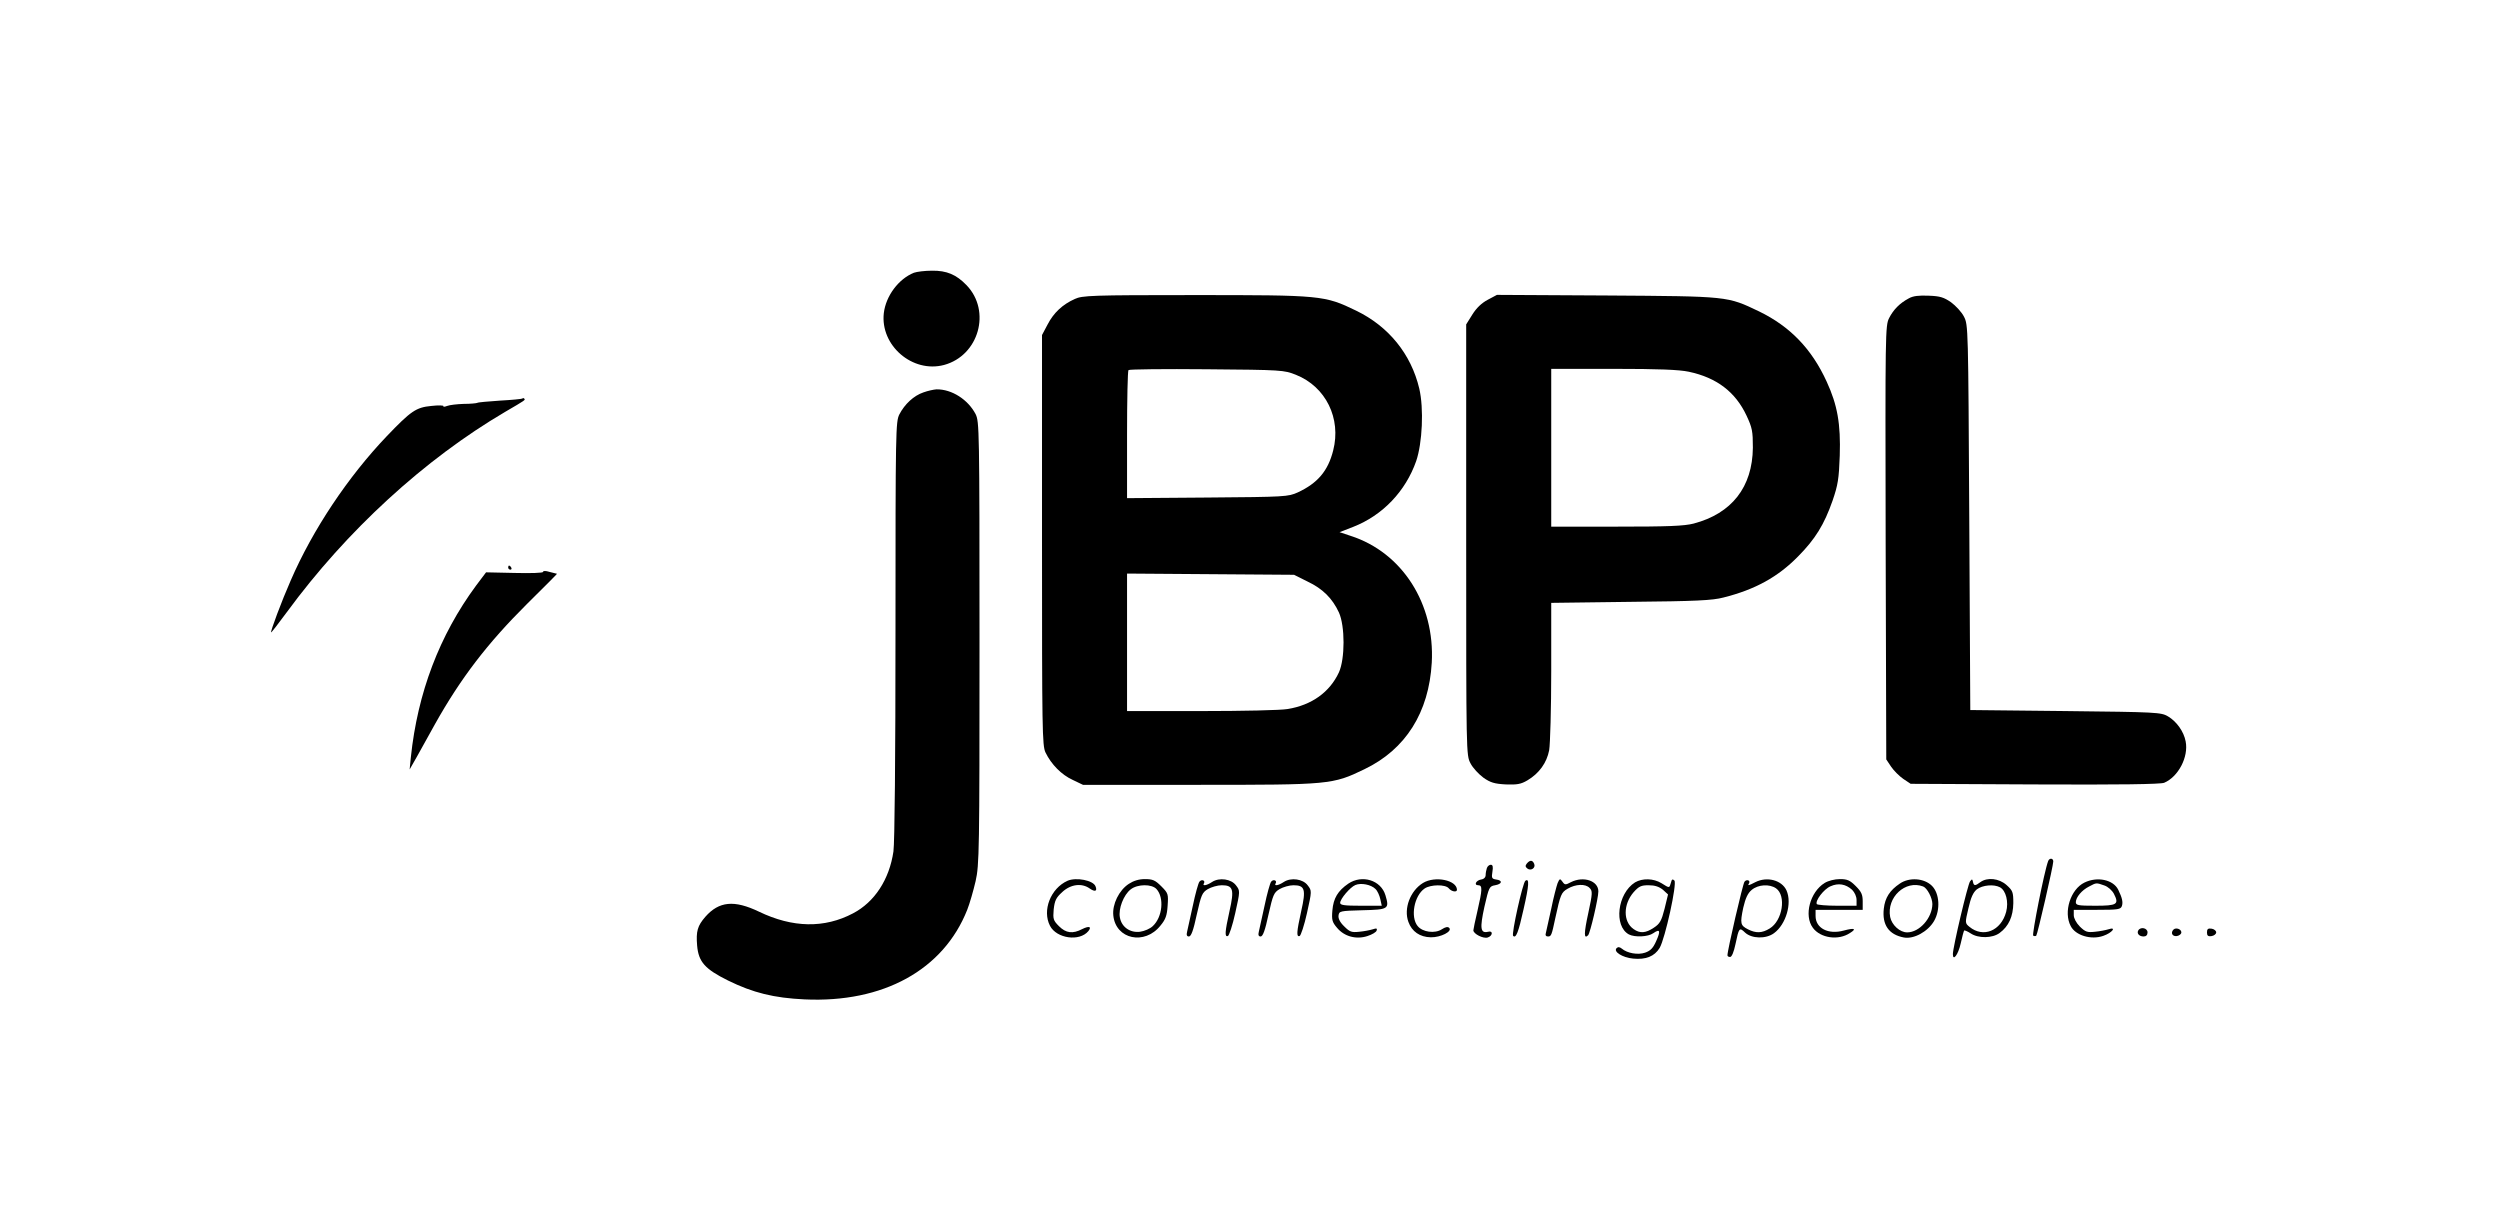
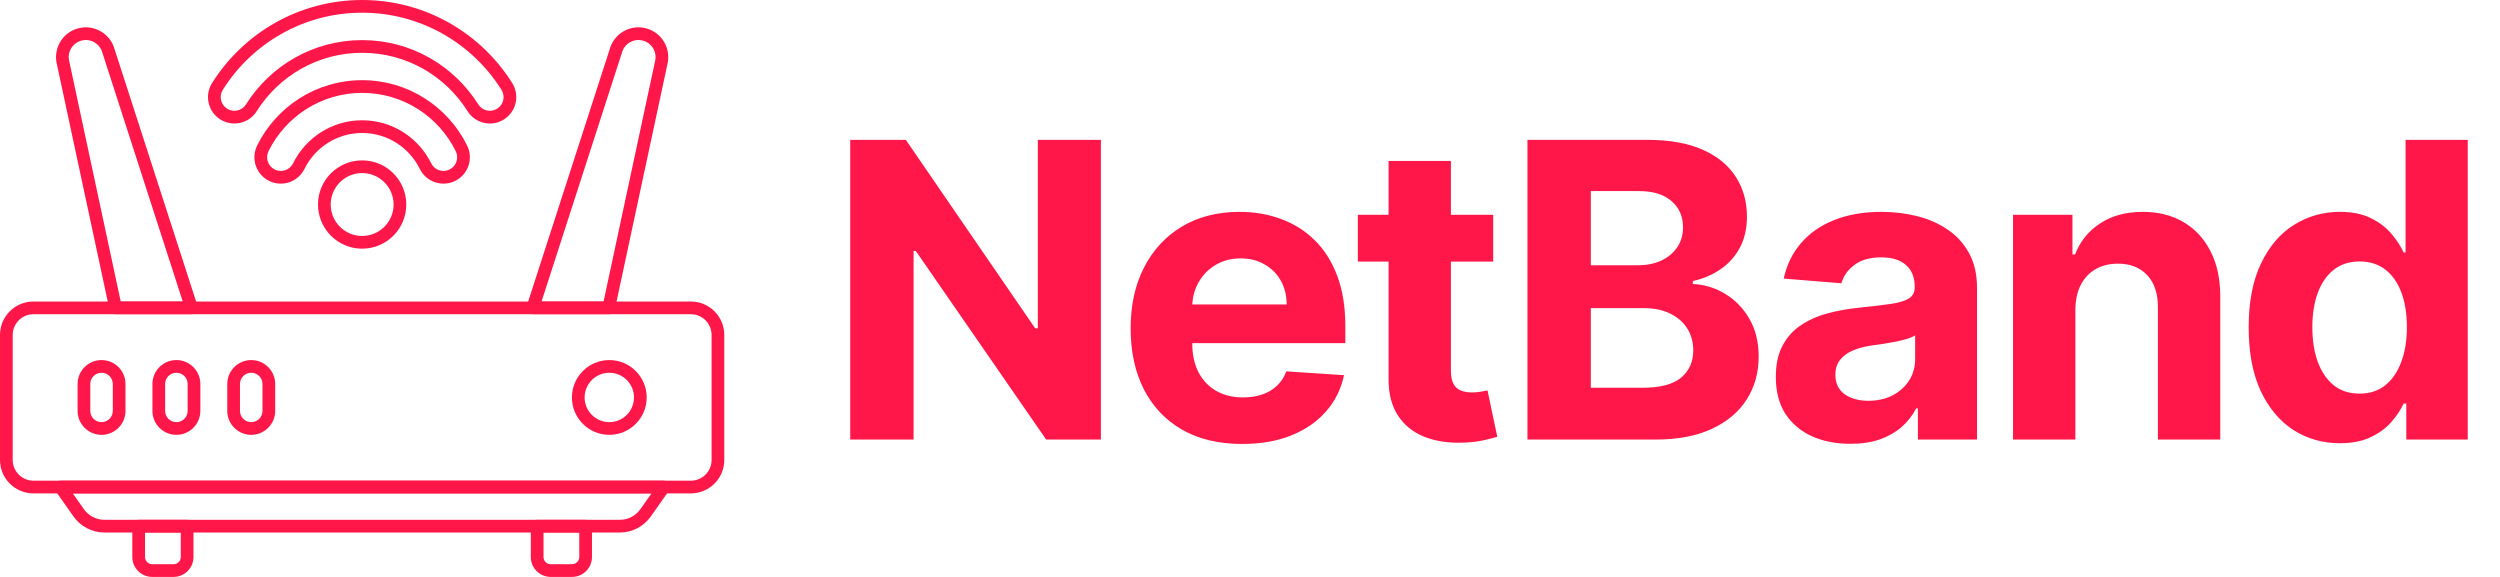
- <svg xmlns="http://www.w3.org/2000/svg" version="1.0" width="1220pt" height="595pt" viewBox="0 0 1220 595" preserveAspectRatio="xMidYMid meet">
-   <g transform="translate(0,595) scale(0.1,-0.1)" fill="#000000" stroke="none">
-     <path d="M4460 4619 c-75 -30 -137 -113 -147 -197 -18 -158 140 -294 294 -253 170 46 231 263 110 389 -50 52 -97 72 -169 71 -35 0 -74 -5 -88 -10z" />
-     <path d="M5245 4491 c-60 -27 -103 -67 -133 -125 l-27 -51 0 -1000 c0 -931 1 -1003 17 -1037 28 -58 78 -109 133 -134 l50 -24 563 0 c642 0 655 1 810 76 202 97 315 277 329 520 16 287 -144 538 -396 619 l-54 18 67 26 c143 56 255 173 307 321 30 88 38 256 15 354 -40 168 -149 303 -308 380 -155 75 -170 76 -790 76 -504 0 -546 -2 -583 -19z m1079 -370 c146 -58 222 -213 182 -369 -25 -100 -76 -160 -173 -205 -47 -21 -59 -22 -440 -25 l-393 -3 0 309 c0 170 3 312 7 316 4 4 176 6 383 4 367 -3 376 -4 434 -27z m57 -1009 c74 -35 121 -82 153 -151 30 -66 30 -226 0 -292 -45 -97 -133 -160 -250 -179 -32 -6 -222 -10 -421 -10 l-363 0 0 336 0 335 408 -3 407 -3 66 -33z" />
-     <path d="M7260 4487 c-30 -16 -55 -40 -75 -72 l-30 -48 0 -1051 c0 -1047 0 -1051 21 -1091 11 -22 40 -53 63 -70 34 -24 54 -30 109 -33 55 -2 74 1 106 20 57 34 94 85 106 147 5 30 10 202 10 386 l0 333 388 5 c317 3 399 7 452 21 156 39 267 101 365 201 84 85 127 155 168 272 26 76 31 106 35 219 5 155 -11 247 -64 362 -73 160 -179 269 -329 342 -157 75 -147 74 -745 78 l-535 3 -45 -24z m981 -351 c137 -29 228 -99 282 -214 28 -60 31 -76 31 -157 -2 -192 -103 -321 -289 -370 -47 -12 -124 -15 -377 -15 l-318 0 0 385 0 385 303 0 c221 0 320 -4 368 -14z" />
-     <path d="M9315 4494 c-45 -24 -75 -55 -96 -96 -19 -37 -19 -70 -17 -1096 l3 -1058 24 -36 c13 -19 40 -46 59 -59 l36 -24 605 -3 c420 -2 614 1 632 8 69 29 120 126 105 202 -9 48 -44 97 -86 122 -34 20 -54 21 -500 26 l-465 5 -5 940 c-5 929 -5 940 -26 980 -11 22 -40 53 -63 70 -35 24 -53 30 -109 32 -48 2 -76 -1 -97 -13z" />
-     <path d="M4506 4035 c-47 -16 -91 -57 -117 -107 -18 -36 -19 -73 -19 -1050 0 -626 -4 -1040 -10 -1083 -20 -137 -92 -247 -197 -302 -140 -74 -295 -71 -459 8 -121 58 -195 51 -262 -25 -38 -44 -46 -70 -40 -141 7 -79 38 -114 151 -170 122 -60 224 -85 373 -92 384 -18 678 144 794 437 12 30 30 93 41 140 18 80 19 144 19 1163 0 1047 -1 1079 -19 1116 -37 71 -116 122 -191 121 -14 -1 -42 -7 -64 -15z" />
-     <path d="M2549 4005 c-3 -2 -52 -7 -109 -10 -57 -4 -107 -8 -111 -11 -4 -2 -33 -5 -66 -5 -32 -1 -68 -5 -81 -10 -13 -5 -21 -5 -18 -1 2 4 -24 5 -59 1 -75 -7 -100 -25 -217 -147 -190 -199 -362 -457 -469 -704 -45 -102 -100 -250 -96 -254 1 -2 36 43 77 99 292 398 672 746 1065 977 101 59 100 58 93 65 -2 3 -7 3 -9 0z" />
-     <path d="M2480 3180 c0 -5 5 -10 11 -10 5 0 7 5 4 10 -3 6 -8 10 -11 10 -2 0 -4 -4 -4 -10z" />
-     <path d="M2650 3159 c0 -5 -59 -7 -139 -5 l-139 3 -49 -65 c-179 -243 -285 -523 -318 -837 l-6 -60 37 65 c20 36 59 106 86 155 126 225 256 395 450 588 82 81 148 147 146 147 -2 0 -18 4 -36 9 -19 6 -32 6 -32 0z" />
-     <path d="M9995 1748 c-19 -50 -80 -360 -73 -364 5 -3 12 -3 15 0 6 6 83 341 83 362 0 17 -19 18 -25 2z" />
-     <path d="M7451 1736 c-8 -10 -8 -16 2 -24 17 -14 42 2 34 22 -8 20 -21 20 -36 2z" />
-     <path d="M7256 1714 c-3 -9 -6 -24 -6 -34 0 -11 -8 -20 -22 -22 -25 -4 -37 -28 -14 -28 21 0 20 -21 -4 -125 -11 -47 -20 -90 -20 -95 0 -17 48 -42 70 -35 25 8 27 35 2 28 -38 -9 -41 17 -18 122 22 96 24 100 52 105 35 6 38 24 5 28 -21 3 -23 8 -18 38 4 24 2 34 -8 34 -7 0 -16 -7 -19 -16z" />
-     <path d="M5210 1652 c-83 -37 -125 -145 -86 -220 32 -62 144 -78 187 -26 18 22 4 27 -30 10 -46 -24 -79 -20 -113 14 -28 28 -30 35 -26 82 5 43 11 57 42 85 41 38 95 45 134 17 26 -18 38 -13 28 11 -11 29 -94 45 -136 27z" />
-     <path d="M5509 1637 c-48 -31 -82 -100 -76 -155 12 -116 153 -146 230 -49 25 30 32 49 35 97 4 57 3 61 -31 95 -30 30 -42 35 -80 35 -29 0 -55 -8 -78 -23z m135 -26 c38 -42 29 -136 -18 -180 -13 -13 -41 -25 -63 -28 -48 -6 -90 23 -98 70 -8 42 18 110 53 137 33 26 103 27 126 1z" />
-     <path d="M5853 1647 c-5 -6 -20 -59 -32 -117 -13 -58 -25 -115 -28 -127 -4 -16 -1 -23 9 -23 11 0 22 31 38 106 22 97 26 108 54 125 17 10 48 19 68 19 56 0 62 -20 38 -126 -23 -104 -24 -127 -8 -122 6 2 23 53 36 112 24 108 24 109 4 135 -23 32 -82 40 -117 17 -27 -18 -49 -21 -40 -7 9 15 -12 22 -22 8z" />
-     <path d="M6203 1647 c-5 -6 -20 -59 -32 -117 -13 -58 -25 -115 -28 -127 -4 -16 -1 -23 9 -23 11 0 22 31 38 106 22 97 26 108 54 125 17 10 48 19 68 19 56 0 62 -20 38 -126 -23 -104 -24 -127 -8 -122 6 2 23 53 36 112 24 108 24 109 4 135 -23 32 -82 40 -117 17 -27 -18 -49 -21 -40 -7 9 15 -12 22 -22 8z" />
-     <path d="M6580 1638 c-51 -35 -73 -71 -78 -131 -4 -46 -1 -57 23 -85 35 -42 93 -58 148 -40 22 7 43 19 45 27 4 11 -1 12 -19 6 -13 -4 -43 -10 -66 -12 -37 -4 -46 -1 -73 26 -21 20 -30 39 -28 53 3 22 7 23 116 26 128 3 133 6 113 73 -22 74 -114 102 -181 57z m132 -26 c10 -9 20 -32 24 -50 l7 -32 -102 0 c-81 0 -101 3 -101 14 0 19 48 76 74 87 28 12 77 2 98 -19z" />
-     <path d="M6944 1641 c-62 -38 -95 -125 -71 -190 17 -47 56 -74 109 -75 49 -1 107 29 90 46 -7 7 -19 4 -36 -7 -34 -22 -94 -14 -118 16 -36 44 -17 148 34 183 29 20 102 21 118 1 13 -16 40 -21 40 -7 -1 47 -107 69 -166 33z" />
-     <path d="M7444 1652 c-13 -8 -69 -261 -60 -269 14 -14 26 17 51 130 27 118 29 153 9 139z" />
-     <path d="M7601 1640 c-5 -14 -20 -70 -31 -125 -12 -55 -24 -108 -26 -117 -4 -12 0 -18 10 -18 16 0 18 5 36 90 25 115 29 125 60 143 39 23 87 25 107 4 15 -15 15 -25 -6 -122 -22 -101 -22 -130 -1 -109 10 10 50 181 50 214 0 52 -73 76 -134 45 -26 -14 -30 -14 -41 2 -12 17 -14 16 -24 -7z" />
-     <path d="M7979 1644 c-86 -54 -105 -213 -30 -254 29 -15 94 -12 119 6 33 23 37 12 14 -39 -15 -34 -28 -47 -54 -56 -35 -12 -87 -3 -114 20 -10 8 -18 9 -25 2 -17 -17 28 -46 81 -51 62 -6 104 11 129 52 27 46 86 315 72 329 -9 9 -13 6 -17 -11 -8 -27 -6 -27 -46 -2 -39 24 -93 25 -129 4z m136 -36 l25 -23 -17 -70 c-15 -59 -23 -73 -52 -92 -40 -27 -68 -29 -99 -7 -52 36 -51 121 0 180 26 29 37 34 73 34 31 0 51 -7 70 -22z" />
-     <path d="M8513 1647 c-8 -10 -84 -338 -83 -359 0 -5 6 -8 13 -8 8 0 18 24 26 62 17 81 19 84 47 57 32 -30 102 -32 141 -3 59 43 89 147 61 209 -23 50 -95 69 -152 40 -33 -17 -39 -19 -31 -6 9 15 -12 22 -22 8z m154 -32 c51 -36 32 -158 -31 -196 -37 -23 -67 -24 -106 -4 -37 19 -39 28 -23 105 11 47 22 71 41 87 32 27 87 30 119 8z" />
-     <path d="M8904 1641 c-71 -44 -102 -159 -57 -219 37 -50 124 -63 181 -25 34 21 22 26 -30 12 -76 -21 -138 11 -138 71 l0 30 115 0 115 0 0 41 c0 33 -6 47 -34 75 -28 28 -41 34 -77 34 -26 0 -57 -8 -75 -19z m134 -33 c13 -13 22 -33 22 -50 l0 -28 -94 0 c-52 0 -97 4 -100 8 -9 16 34 73 67 87 38 17 74 11 105 -17z" />
-     <path d="M9271 1638 c-49 -33 -72 -69 -78 -122 -9 -79 24 -127 98 -141 49 -9 117 29 147 80 32 55 27 135 -10 172 -38 38 -111 43 -157 11z m114 -14 c20 -8 45 -56 45 -86 -1 -68 -63 -138 -123 -138 -36 0 -75 36 -83 75 -18 96 74 182 161 149z" />
-     <path d="M9614 1649 c-11 -13 -84 -322 -84 -355 0 -37 26 -3 38 51 7 33 15 61 17 64 2 2 17 -4 32 -14 37 -25 106 -24 141 2 45 33 66 81 67 146 0 54 -3 61 -33 88 -37 33 -94 39 -128 14 -25 -19 -32 -19 -36 2 -3 14 -5 14 -14 2z m146 -29 c29 -16 43 -71 30 -120 -25 -93 -112 -128 -179 -73 -22 18 -22 19 -5 91 12 53 23 77 41 92 28 21 83 26 113 10z" />
-     <path d="M10172 1643 c-68 -33 -103 -144 -67 -212 23 -46 100 -69 159 -48 44 15 67 46 25 32 -13 -4 -43 -10 -66 -12 -37 -4 -46 -1 -73 25 -18 18 -30 41 -30 56 l0 26 114 0 c103 0 115 2 121 19 6 19 1 40 -18 79 -24 49 -102 66 -165 35z m97 -14 c18 -6 38 -24 47 -41 26 -51 16 -58 -91 -58 -84 0 -95 2 -95 18 1 24 29 58 65 76 36 19 34 19 74 5z" />
-     <path d="M10435 1410 c-9 -15 4 -30 26 -30 12 0 19 7 19 20 0 21 -33 29 -45 10z" />
-     <path d="M10607 1414 c-16 -16 -6 -35 16 -32 12 2 22 10 22 18 0 16 -26 25 -38 14z" />
-     <path d="M10770 1400 c0 -16 5 -21 23 -18 12 2 22 10 22 18 0 8 -10 16 -22 18 -18 3 -23 -2 -23 -18z" />
-   </g>
+ <svg xmlns="http://www.w3.org/2000/svg" width="182" height="42" viewBox="0 0 182 42" fill="none">
+   <path d="M80.146 10.182V32H76.161L66.669 18.268H66.509V32H61.896V10.182H65.945L75.362 23.903H75.554V10.182H80.146ZM90.429 32.32C88.746 32.32 87.297 31.979 86.082 31.297C84.875 30.608 83.945 29.635 83.291 28.378C82.638 27.114 82.311 25.619 82.311 23.893C82.311 22.209 82.638 20.732 83.291 19.461C83.945 18.19 84.864 17.199 86.05 16.489C87.244 15.778 88.643 15.423 90.248 15.423C91.328 15.423 92.332 15.597 93.263 15.945C94.2 16.286 95.017 16.801 95.713 17.49C96.416 18.179 96.963 19.046 97.354 20.09C97.744 21.126 97.94 22.341 97.94 23.733V24.979H84.122V22.167H93.668C93.668 21.514 93.526 20.935 93.242 20.43C92.957 19.926 92.563 19.532 92.059 19.248C91.562 18.957 90.983 18.811 90.323 18.811C89.634 18.811 89.023 18.971 88.49 19.291C87.965 19.603 87.553 20.026 87.254 20.558C86.956 21.084 86.803 21.67 86.796 22.316V24.99C86.796 25.8 86.945 26.499 87.244 27.089C87.549 27.678 87.979 28.133 88.533 28.452C89.087 28.772 89.744 28.932 90.504 28.932C91.008 28.932 91.469 28.861 91.888 28.719C92.308 28.577 92.666 28.364 92.965 28.079C93.263 27.796 93.49 27.447 93.646 27.035L97.844 27.312C97.631 28.321 97.194 29.202 96.533 29.954C95.88 30.7 95.035 31.283 93.998 31.702C92.968 32.114 91.778 32.32 90.429 32.32ZM108.705 15.636V19.046H98.851V15.636H108.705ZM101.088 11.716H105.626V26.972C105.626 27.391 105.69 27.717 105.818 27.952C105.946 28.179 106.123 28.339 106.351 28.431C106.585 28.523 106.855 28.57 107.16 28.57C107.373 28.57 107.587 28.552 107.8 28.516C108.013 28.474 108.176 28.442 108.29 28.421L109.003 31.798C108.776 31.869 108.457 31.95 108.045 32.043C107.633 32.142 107.132 32.202 106.543 32.224C105.449 32.266 104.49 32.121 103.666 31.787C102.849 31.453 102.214 30.935 101.759 30.232C101.305 29.528 101.081 28.641 101.088 27.568V11.716ZM111.198 32V10.182H119.934C121.539 10.182 122.878 10.42 123.95 10.896C125.023 11.371 125.829 12.032 126.369 12.877C126.908 13.715 127.178 14.681 127.178 15.775C127.178 16.627 127.008 17.376 126.667 18.023C126.326 18.662 125.857 19.188 125.261 19.599C124.671 20.004 123.997 20.292 123.237 20.462V20.675C124.068 20.711 124.845 20.945 125.57 21.379C126.301 21.812 126.894 22.419 127.349 23.2C127.803 23.974 128.031 24.898 128.031 25.97C128.031 27.128 127.743 28.161 127.168 29.07C126.6 29.972 125.758 30.686 124.643 31.212C123.528 31.737 122.154 32 120.52 32H111.198ZM115.811 28.229H119.572C120.857 28.229 121.795 27.984 122.384 27.494C122.974 26.996 123.269 26.336 123.269 25.512C123.269 24.908 123.123 24.376 122.832 23.914C122.541 23.452 122.125 23.09 121.585 22.827C121.053 22.565 120.417 22.433 119.678 22.433H115.811V28.229ZM115.811 19.312H119.231C119.863 19.312 120.424 19.202 120.914 18.982C121.411 18.754 121.802 18.435 122.086 18.023C122.377 17.611 122.523 17.117 122.523 16.542C122.523 15.754 122.242 15.118 121.681 14.635C121.127 14.152 120.339 13.911 119.316 13.911H115.811V19.312ZM134.713 32.309C133.669 32.309 132.739 32.128 131.922 31.766C131.105 31.396 130.459 30.853 129.983 30.136C129.514 29.411 129.28 28.509 129.28 27.43C129.28 26.521 129.447 25.757 129.781 25.139C130.114 24.521 130.569 24.024 131.144 23.648C131.72 23.271 132.373 22.987 133.105 22.796C133.843 22.604 134.617 22.469 135.427 22.391C136.379 22.291 137.146 22.199 137.728 22.114C138.311 22.021 138.733 21.886 138.996 21.709C139.259 21.531 139.39 21.268 139.39 20.921V20.857C139.39 20.182 139.177 19.66 138.751 19.291C138.332 18.921 137.735 18.736 136.961 18.736C136.144 18.736 135.494 18.918 135.012 19.28C134.529 19.635 134.209 20.082 134.053 20.622L129.855 20.281C130.068 19.287 130.487 18.428 131.112 17.703C131.737 16.972 132.543 16.41 133.531 16.02C134.525 15.622 135.676 15.423 136.982 15.423C137.891 15.423 138.762 15.53 139.592 15.743C140.431 15.956 141.173 16.286 141.819 16.734C142.472 17.181 142.987 17.756 143.364 18.459C143.74 19.155 143.928 19.99 143.928 20.963V32H139.624V29.731H139.497C139.234 30.242 138.882 30.693 138.442 31.084C138.002 31.467 137.472 31.769 136.855 31.989C136.237 32.202 135.523 32.309 134.713 32.309ZM136.013 29.177C136.681 29.177 137.27 29.046 137.781 28.783C138.293 28.513 138.694 28.151 138.985 27.696C139.276 27.241 139.422 26.727 139.422 26.151V24.415C139.28 24.507 139.085 24.592 138.836 24.671C138.595 24.741 138.321 24.809 138.016 24.873C137.71 24.93 137.405 24.983 137.1 25.033C136.794 25.075 136.517 25.114 136.269 25.15C135.736 25.228 135.271 25.352 134.873 25.523C134.475 25.693 134.166 25.924 133.946 26.215C133.726 26.499 133.616 26.854 133.616 27.28C133.616 27.898 133.84 28.371 134.287 28.697C134.742 29.017 135.317 29.177 136.013 29.177ZM151.088 22.54V32H146.549V15.636H150.875V18.523H151.066C151.429 17.572 152.036 16.819 152.888 16.265C153.74 15.704 154.774 15.423 155.988 15.423C157.125 15.423 158.115 15.672 158.961 16.169C159.806 16.666 160.463 17.376 160.931 18.3C161.4 19.216 161.635 20.31 161.635 21.581V32H157.096V22.391C157.103 21.389 156.848 20.608 156.329 20.047C155.811 19.479 155.097 19.195 154.188 19.195C153.577 19.195 153.037 19.326 152.569 19.589C152.107 19.852 151.745 20.235 151.482 20.739C151.226 21.236 151.095 21.837 151.088 22.54ZM170.341 32.266C169.098 32.266 167.973 31.947 166.964 31.308C165.963 30.661 165.167 29.713 164.578 28.463C163.995 27.206 163.704 25.665 163.704 23.84C163.704 21.965 164.006 20.405 164.61 19.163C165.213 17.913 166.016 16.979 167.017 16.361C168.026 15.736 169.13 15.423 170.331 15.423C171.247 15.423 172.01 15.579 172.621 15.892C173.239 16.197 173.736 16.581 174.113 17.043C174.496 17.497 174.787 17.945 174.986 18.385H175.125V10.182H179.652V32H175.178V29.379H174.986C174.773 29.834 174.471 30.285 174.081 30.732C173.697 31.173 173.196 31.538 172.579 31.829C171.968 32.121 171.222 32.266 170.341 32.266ZM171.78 28.655C172.511 28.655 173.129 28.456 173.633 28.058C174.145 27.653 174.535 27.089 174.805 26.364C175.082 25.64 175.221 24.791 175.221 23.818C175.221 22.845 175.086 22 174.816 21.283C174.546 20.565 174.155 20.011 173.644 19.621C173.132 19.23 172.511 19.035 171.78 19.035C171.034 19.035 170.405 19.237 169.894 19.642C169.382 20.047 168.995 20.608 168.733 21.325C168.47 22.043 168.338 22.874 168.338 23.818C168.338 24.77 168.47 25.611 168.733 26.343C169.003 27.067 169.39 27.636 169.894 28.048C170.405 28.452 171.034 28.655 171.78 28.655Z" fill="#FF1749" />
+   <path fill-rule="evenodd" clip-rule="evenodd" d="M52.728 24.384C52.728 23.04 51.638 21.95 50.293 21.95H2.435C1.09 21.95 0 23.04 0 24.384V33.484C0 34.829 1.09 35.919 2.435 35.919H50.293C51.638 35.919 52.728 34.829 52.728 33.484V24.384ZM51.803 24.384V33.484C51.803 34.318 51.127 34.994 50.293 34.994H2.435C1.601 34.994 0.925 34.318 0.925 33.485V24.384C0.925 23.551 1.601 22.875 2.435 22.875H50.293C51.127 22.875 51.803 23.551 51.803 24.384Z" fill="#FF1749" />
+   <path fill-rule="evenodd" clip-rule="evenodd" d="M48.699 35.723C48.799 35.582 48.811 35.397 48.732 35.244C48.652 35.09 48.494 34.994 48.321 34.994H4.407C4.234 34.994 4.076 35.09 3.996 35.244C3.917 35.397 3.929 35.582 4.029 35.723C4.029 35.723 4.767 36.772 5.348 37.596C5.864 38.33 6.706 38.767 7.603 38.767H45.125C46.022 38.767 46.864 38.33 47.38 37.596C47.961 36.772 48.699 35.723 48.699 35.723ZM47.43 35.919L46.624 37.063C46.281 37.551 45.721 37.842 45.125 37.842H7.603C7.006 37.842 6.447 37.551 6.104 37.063L5.298 35.919H47.43Z" fill="#FF1749" />
+   <path fill-rule="evenodd" clip-rule="evenodd" d="M7.392 26.212C6.43 26.212 5.648 26.994 5.648 27.956V29.912C5.648 30.875 6.43 31.657 7.392 31.657C8.355 31.657 9.136 30.875 9.136 29.912V27.956C9.136 26.994 8.355 26.212 7.392 26.212ZM7.392 27.137C7.844 27.137 8.212 27.504 8.212 27.956V29.912C8.212 30.365 7.844 30.732 7.392 30.732C6.94 30.732 6.573 30.365 6.573 29.912V27.956C6.573 27.504 6.94 27.137 7.392 27.137Z" fill="#FF1749" />
+   <path fill-rule="evenodd" clip-rule="evenodd" d="M12.841 26.212C11.878 26.212 11.097 26.994 11.097 27.956V29.912C11.097 30.875 11.878 31.657 12.841 31.657C13.804 31.657 14.585 30.875 14.585 29.912V27.956C14.585 26.994 13.804 26.212 12.841 26.212ZM12.841 27.137C13.293 27.137 13.66 27.504 13.66 27.956V29.912C13.66 30.365 13.293 30.732 12.841 30.732C12.389 30.732 12.022 30.365 12.022 29.912V27.956C12.022 27.504 12.389 27.137 12.841 27.137Z" fill="#FF1749" />
+   <path fill-rule="evenodd" clip-rule="evenodd" d="M18.29 26.212C17.327 26.212 16.545 26.994 16.545 27.956V29.912C16.545 30.875 17.327 31.657 18.29 31.657C19.252 31.657 20.034 30.875 20.034 29.912V27.956C20.034 26.994 19.252 26.212 18.29 26.212ZM18.29 27.137C18.742 27.137 19.109 27.504 19.109 27.956V29.912C19.109 30.365 18.742 30.732 18.29 30.732C17.837 30.732 17.471 30.365 17.471 29.912V27.956C17.471 27.504 17.837 27.137 18.29 27.137Z" fill="#FF1749" />
+   <path fill-rule="evenodd" clip-rule="evenodd" d="M44.358 26.212C42.855 26.212 41.636 27.432 41.636 28.934C41.636 30.437 42.855 31.657 44.358 31.657C45.86 31.657 47.08 30.437 47.08 28.934C47.08 27.432 45.86 26.212 44.358 26.212ZM44.358 27.137C45.349 27.137 46.155 27.943 46.155 28.934C46.155 29.926 45.349 30.732 44.358 30.732C43.366 30.732 42.561 29.926 42.561 28.934C42.561 27.943 43.366 27.137 44.358 27.137Z" fill="#FF1749" />
+   <path fill-rule="evenodd" clip-rule="evenodd" d="M14.085 38.304C14.085 38.049 13.878 37.842 13.622 37.842H10.095C9.84 37.842 9.632 38.049 9.632 38.304V40.551C9.632 40.936 9.785 41.304 10.057 41.576C10.328 41.847 10.697 42 11.081 42H12.636C13.021 42 13.389 41.847 13.661 41.576C13.932 41.304 14.085 40.936 14.085 40.551C14.085 39.6 14.085 38.304 14.085 38.304ZM13.16 38.767V40.551C13.16 40.69 13.105 40.823 13.007 40.922C12.908 41.02 12.775 41.075 12.636 41.075H11.081C10.942 41.075 10.809 41.02 10.711 40.922C10.613 40.823 10.558 40.69 10.558 40.551V38.767H13.16Z" fill="#FF1749" />
+   <path fill-rule="evenodd" clip-rule="evenodd" d="M43.096 38.304C43.096 38.049 42.889 37.842 42.633 37.842H39.105C38.85 37.842 38.643 38.049 38.643 38.304V40.551C38.643 40.936 38.796 41.304 39.067 41.576C39.339 41.847 39.707 42 40.092 42H41.647C42.031 42 42.4 41.847 42.671 41.576C42.943 41.304 43.096 40.936 43.096 40.551C43.096 39.6 43.096 38.304 43.096 38.304ZM42.17 38.767V40.551C42.17 40.69 42.115 40.823 42.017 40.922C41.919 41.02 41.786 41.075 41.647 41.075H40.092C39.953 41.075 39.82 41.02 39.721 40.922C39.623 40.823 39.568 40.69 39.568 40.551V38.767H42.17Z" fill="#FF1749" />
+   <path fill-rule="evenodd" clip-rule="evenodd" d="M7.963 22.509C8.008 22.722 8.197 22.875 8.415 22.875H13.94C14.088 22.875 14.226 22.804 14.313 22.684C14.401 22.565 14.425 22.411 14.38 22.27L8.343 3.585C8.027 2.435 6.84 1.753 5.687 2.063C4.532 2.372 3.845 3.559 4.15 4.714C4.148 4.708 7.963 22.509 7.963 22.509ZM8.789 21.95L5.051 4.505C5.049 4.497 5.047 4.49 5.045 4.482C4.867 3.818 5.262 3.134 5.926 2.956C6.591 2.778 7.274 3.173 7.452 3.837C7.454 3.845 7.457 3.852 7.459 3.859L13.304 21.95H8.789Z" fill="#FF1749" />
+   <path fill-rule="evenodd" clip-rule="evenodd" d="M38.348 22.27C38.303 22.411 38.327 22.565 38.414 22.684C38.501 22.804 38.641 22.875 38.788 22.875H44.313C44.531 22.875 44.72 22.722 44.765 22.509L48.58 4.708C48.881 3.555 48.194 2.371 47.041 2.062C45.886 1.753 44.697 2.437 44.384 3.59C44.386 3.585 38.348 22.27 38.348 22.27ZM39.424 21.95L45.269 3.859C45.271 3.852 45.273 3.845 45.276 3.837C45.453 3.173 46.137 2.778 46.802 2.956C47.466 3.134 47.861 3.818 47.683 4.482C47.681 4.49 47.679 4.497 47.677 4.505L43.939 21.95H39.424Z" fill="#FF1749" />
+   <path fill-rule="evenodd" clip-rule="evenodd" d="M26.364 11.675C24.59 11.675 23.15 13.115 23.15 14.889C23.15 16.663 24.59 18.103 26.364 18.103C28.138 18.103 29.578 16.663 29.578 14.889C29.578 13.115 28.138 11.675 26.364 11.675ZM26.364 12.6C27.627 12.6 28.653 13.626 28.653 14.889C28.653 16.152 27.627 17.178 26.364 17.178C25.101 17.178 24.075 16.152 24.075 14.889C24.075 13.626 25.101 12.6 26.364 12.6Z" fill="#FF1749" />
+   <path fill-rule="evenodd" clip-rule="evenodd" d="M34.009 10.598C32.62 7.778 29.717 5.837 26.364 5.837C23.011 5.837 20.107 7.778 18.719 10.598C18.25 11.55 18.641 12.702 19.593 13.171C20.546 13.64 21.698 13.248 22.167 12.296C22.929 10.748 24.523 9.681 26.364 9.681C28.205 9.681 29.799 10.748 30.561 12.296C31.03 13.248 32.182 13.64 33.135 13.171C34.087 12.702 34.478 11.55 34.009 10.598ZM33.179 11.007C33.423 11.501 33.22 12.098 32.726 12.341C32.232 12.585 31.634 12.381 31.391 11.888C30.478 10.034 28.569 8.756 26.364 8.756C24.159 8.756 22.25 10.034 21.337 11.888C21.094 12.381 20.496 12.585 20.002 12.341C19.508 12.098 19.305 11.5 19.548 11.007C20.787 8.493 23.375 6.762 26.364 6.762C29.353 6.762 31.941 8.493 33.179 11.007Z" fill="#FF1749" />
+   <path fill-rule="evenodd" clip-rule="evenodd" d="M37.291 6.046C35.009 2.415 30.966 0 26.364 0C21.762 0 17.719 2.415 15.437 6.046C14.873 6.945 15.143 8.132 16.042 8.696C16.941 9.261 18.127 8.99 18.692 8.092C20.295 5.541 23.132 3.844 26.364 3.844C29.596 3.844 32.434 5.541 34.036 8.092C34.601 8.99 35.787 9.261 36.686 8.696C37.584 8.132 37.855 6.945 37.291 6.046ZM36.507 6.539C36.8 7.005 36.66 7.62 36.194 7.913C35.727 8.206 35.112 8.065 34.819 7.599C33.053 4.789 29.925 2.919 26.364 2.919C22.803 2.919 19.675 4.789 17.909 7.599C17.616 8.065 17.001 8.206 16.534 7.913C16.068 7.62 15.928 7.005 16.221 6.539C18.339 3.167 22.092 0.925 26.364 0.925C30.636 0.925 34.389 3.167 36.507 6.539Z" fill="#FF1749" />
</svg>
